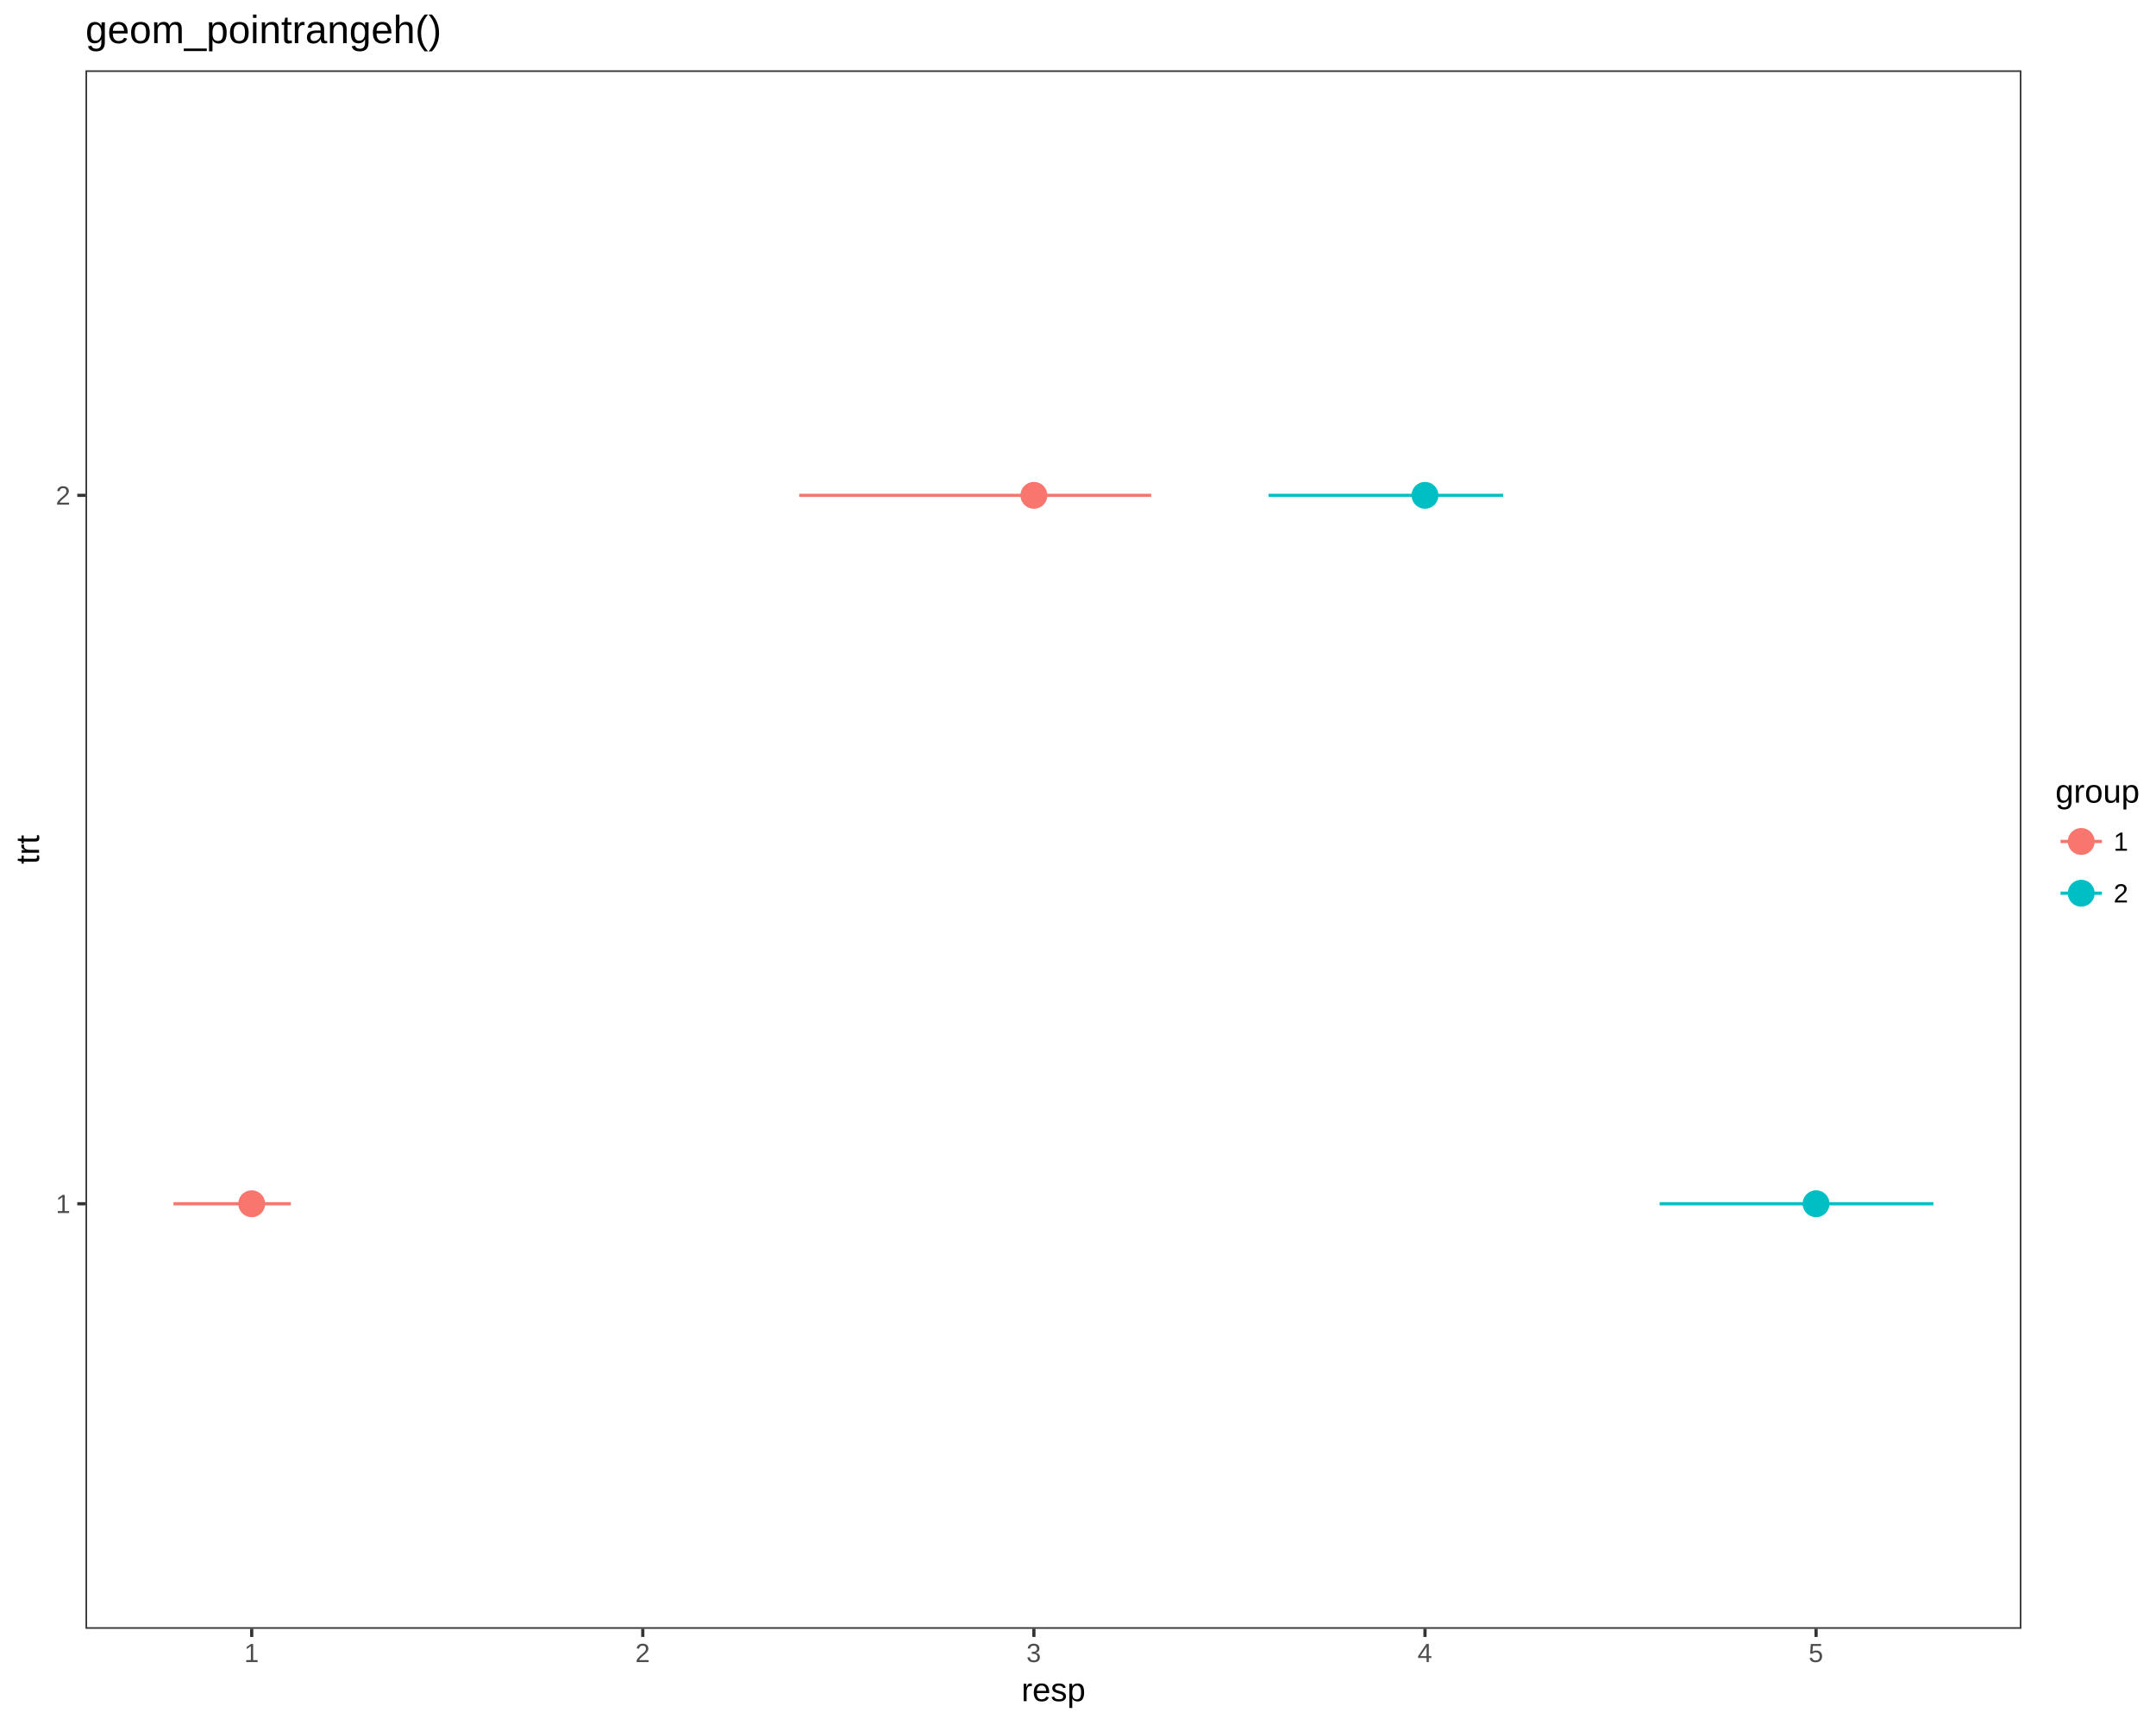
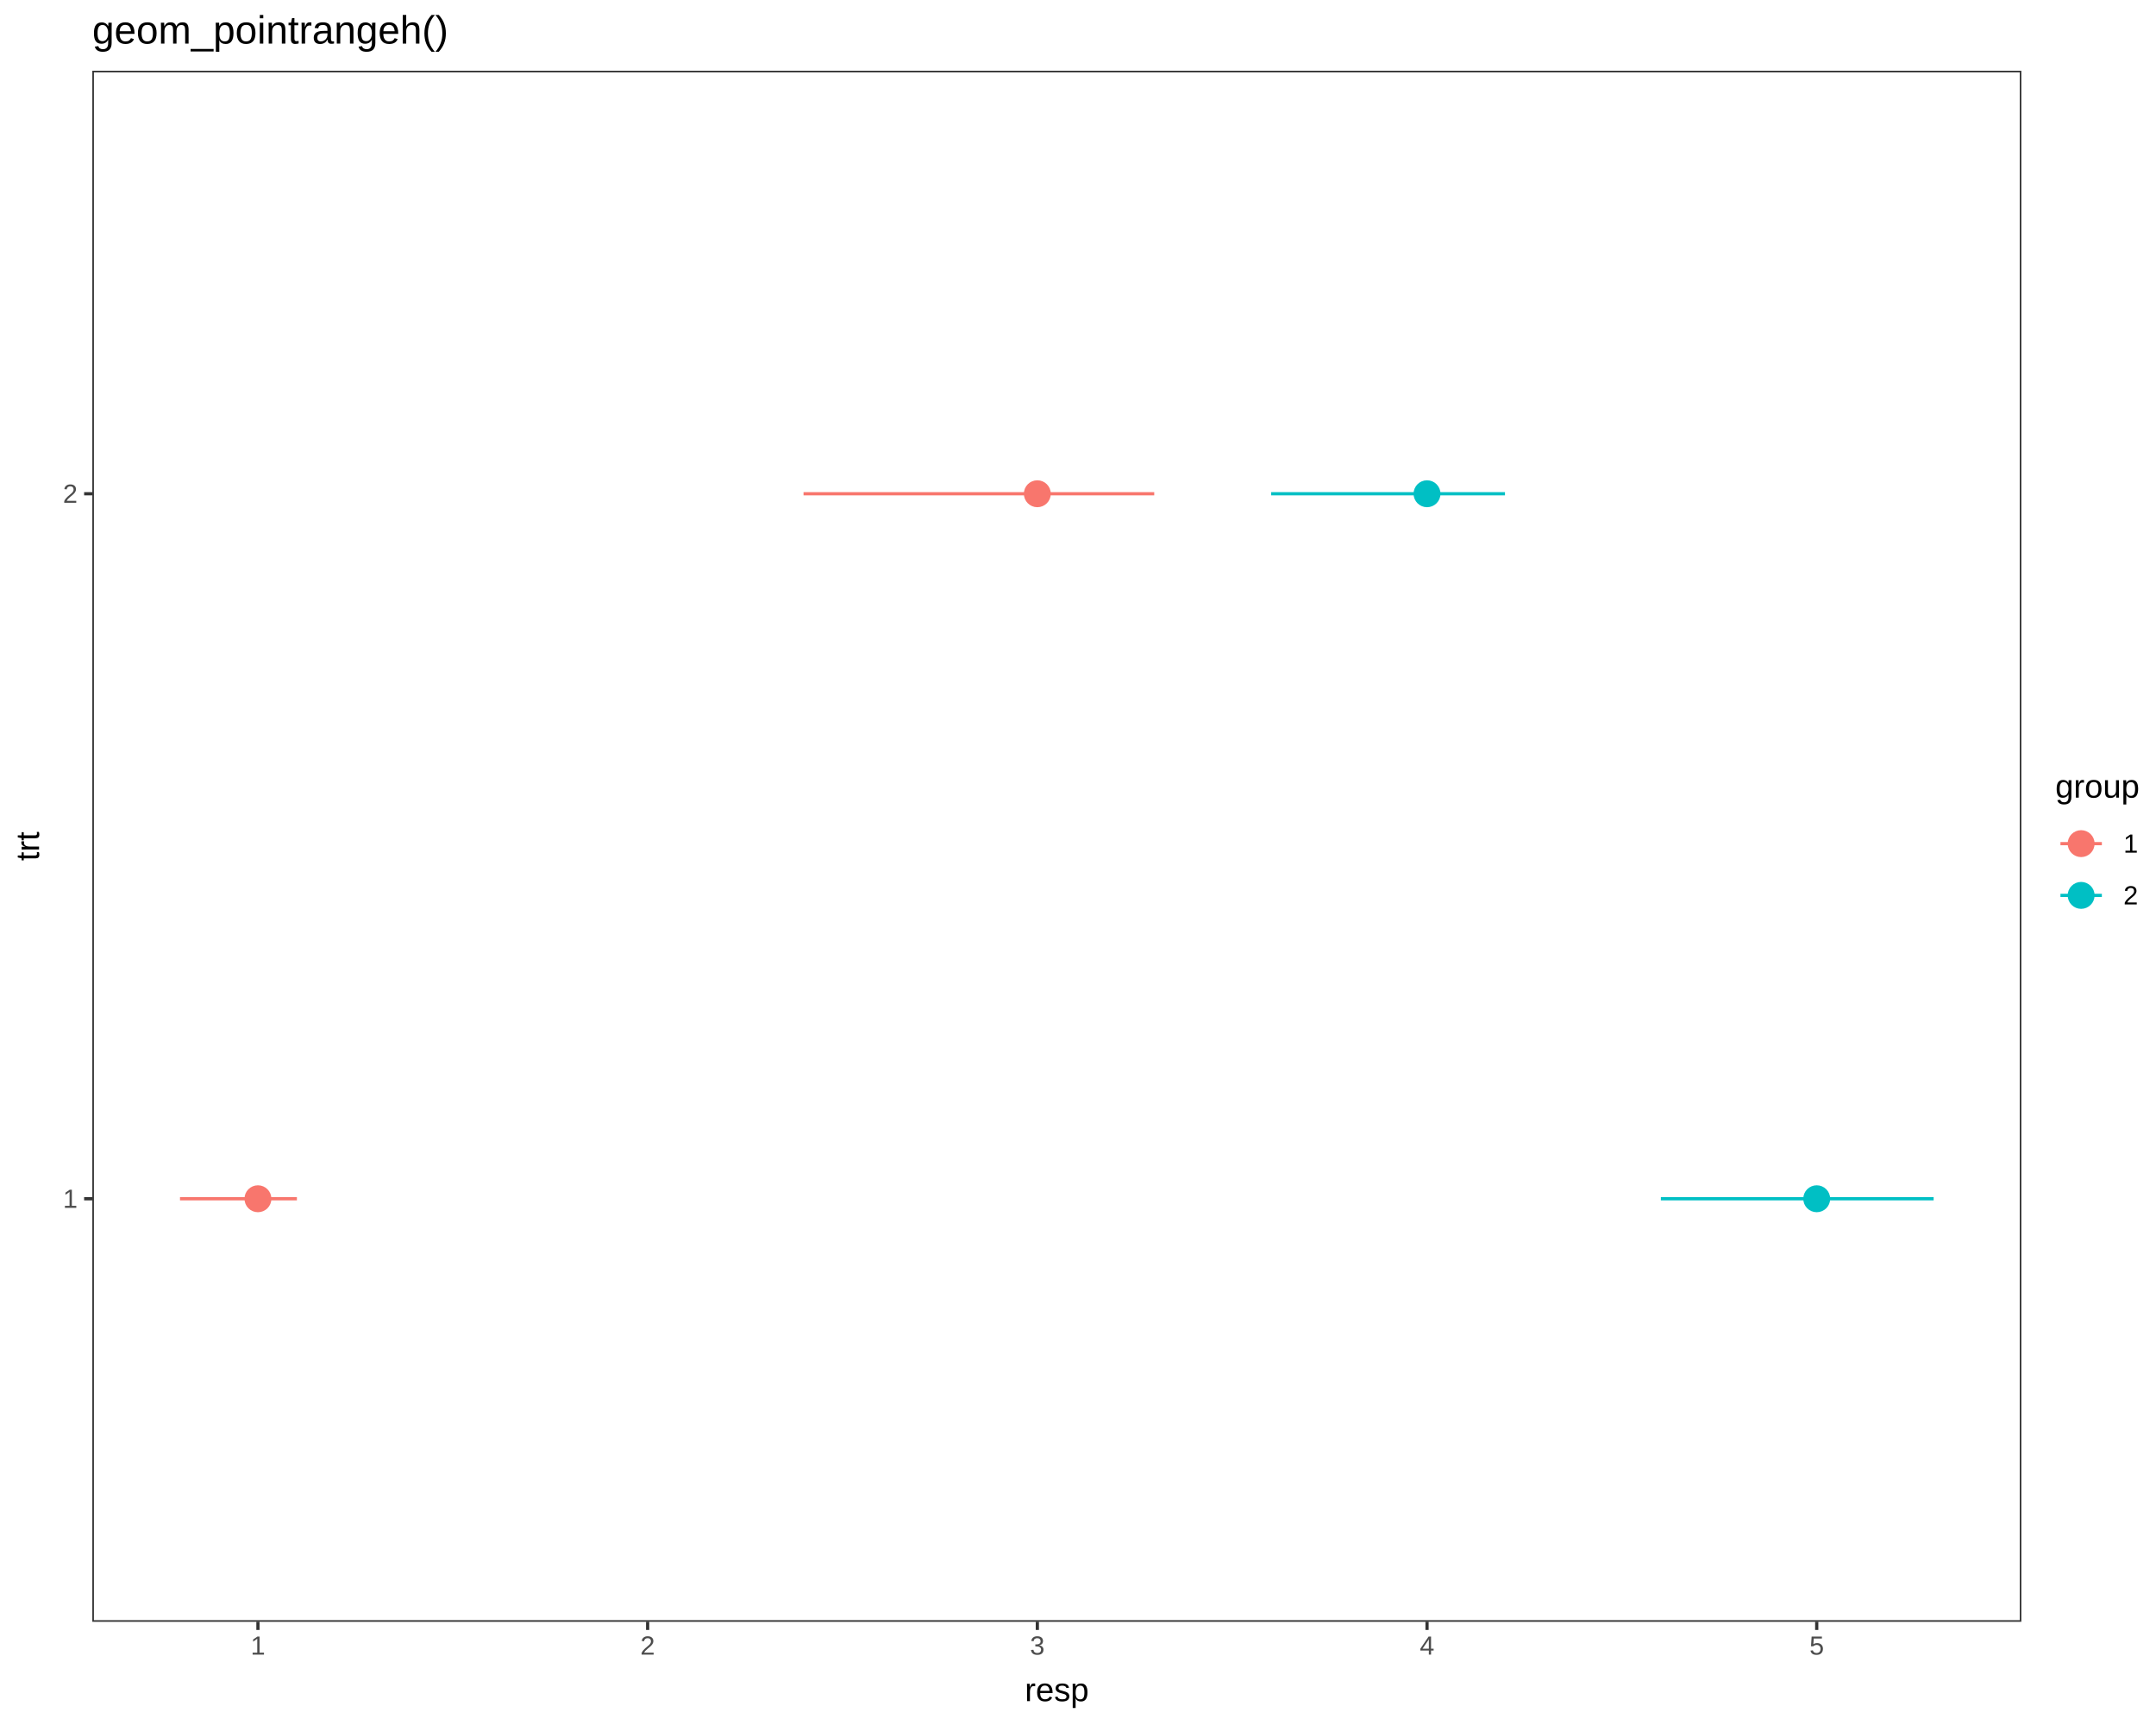
<svg xmlns="http://www.w3.org/2000/svg" viewBox="0 0 720.00 576.00">
  <defs>
    <style type="text/css">
-     line, polyline, path, rect, circle {
+     line, polyline, polygon, path, rect, circle {
      fill: none;
      stroke: #000000;
      stroke-linecap: round;
      stroke-linejoin: round;
      stroke-miterlimit: 10.00;
    }
  </style>
  </defs>
  <rect width="100%" height="100%" style="stroke: none; fill: #FFFFFF;" />
  <rect x="0.00" y="0.00" width="720.00" height="576.00" style="stroke-width: 1.07; stroke: #FFFFFF; fill: #FFFFFF;" />
  <defs>
-     <clipPath id="cpMjguNTUyfDY3NS4wNDh8NTQzLjg3NXwyMy40NzY3">
-       <rect x="28.55" y="23.48" width="646.50" height="520.40" />
+     <clipPath id="cpMzAuODN8Njc1LjAzfDU0MS41M3wyMy42Mg==">
+       <rect x="30.83" y="23.62" width="644.20" height="517.91" />
    </clipPath>
  </defs>
-   <rect x="28.55" y="23.48" width="646.50" height="520.40" style="stroke-width: 1.07; stroke: none; fill: #FFFFFF;" clip-path="url(#cpMjguNTUyfDY3NS4wNDh8NTQzLjg3NXwyMy40NzY3)" />
-   <line x1="57.94" y1="401.95" x2="97.12" y2="401.95" style="stroke-width: 1.07; stroke: #F8766D; stroke-linecap: butt;" clip-path="url(#cpMjguNTUyfDY3NS4wNDh8NTQzLjg3NXwyMy40NzY3)" />
-   <line x1="554.24" y1="401.95" x2="645.66" y2="401.95" style="stroke-width: 1.07; stroke: #00BFC4; stroke-linecap: butt;" clip-path="url(#cpMjguNTUyfDY3NS4wNDh8NTQzLjg3NXwyMy40NzY3)" />
-   <line x1="266.91" y1="165.40" x2="384.45" y2="165.40" style="stroke-width: 1.07; stroke: #F8766D; stroke-linecap: butt;" clip-path="url(#cpMjguNTUyfDY3NS4wNDh8NTQzLjg3NXwyMy40NzY3)" />
-   <line x1="423.63" y1="165.40" x2="502.00" y2="165.40" style="stroke-width: 1.07; stroke: #00BFC4; stroke-linecap: butt;" clip-path="url(#cpMjguNTUyfDY3NS4wNDh8NTQzLjg3NXwyMy40NzY3)" />
-   <circle cx="84.06" cy="401.95" r="2.84pt" style="stroke-width: 1.42; stroke: #F8766D; fill: #F8766D;" clip-path="url(#cpMjguNTUyfDY3NS4wNDh8NTQzLjg3NXwyMy40NzY3)" />
-   <circle cx="606.48" cy="401.95" r="2.84pt" style="stroke-width: 1.42; stroke: #00BFC4; fill: #00BFC4;" clip-path="url(#cpMjguNTUyfDY3NS4wNDh8NTQzLjg3NXwyMy40NzY3)" />
-   <circle cx="345.27" cy="165.40" r="2.84pt" style="stroke-width: 1.42; stroke: #F8766D; fill: #F8766D;" clip-path="url(#cpMjguNTUyfDY3NS4wNDh8NTQzLjg3NXwyMy40NzY3)" />
-   <circle cx="475.88" cy="165.40" r="2.84pt" style="stroke-width: 1.42; stroke: #00BFC4; fill: #00BFC4;" clip-path="url(#cpMjguNTUyfDY3NS4wNDh8NTQzLjg3NXwyMy40NzY3)" />
-   <rect x="28.55" y="23.48" width="646.50" height="520.40" style="stroke-width: 1.07; stroke: #333333;" clip-path="url(#cpMjguNTUyfDY3NS4wNDh8NTQzLjg3NXwyMy40NzY3)" />
+   <rect x="30.83" y="23.62" width="644.20" height="517.91" style="stroke-width: 1.07; stroke: none; fill: #FFFFFF;" clip-path="url(#cpMzAuODN8Njc1LjAzfDU0MS41M3wyMy42Mg==)" />
+   <line x1="60.11" y1="400.28" x2="99.15" y2="400.28" style="stroke-width: 1.07; stroke: #F8766D; stroke-linecap: butt;" clip-path="url(#cpMzAuODN8Njc1LjAzfDU0MS41M3wyMy42Mg==)" />
+   <line x1="554.65" y1="400.28" x2="645.74" y2="400.28" style="stroke-width: 1.07; stroke: #00BFC4; stroke-linecap: butt;" clip-path="url(#cpMzAuODN8Njc1LjAzfDU0MS41M3wyMy42Mg==)" />
+   <line x1="268.34" y1="164.87" x2="385.46" y2="164.87" style="stroke-width: 1.07; stroke: #F8766D; stroke-linecap: butt;" clip-path="url(#cpMzAuODN8Njc1LjAzfDU0MS41M3wyMy42Mg==)" />
+   <line x1="424.50" y1="164.87" x2="502.59" y2="164.87" style="stroke-width: 1.07; stroke: #00BFC4; stroke-linecap: butt;" clip-path="url(#cpMzAuODN8Njc1LjAzfDU0MS41M3wyMy42Mg==)" />
+   <circle cx="86.14" cy="400.28" r="2.84pt" style="stroke-width: 1.42; stroke: #F8766D; fill: #F8766D;" clip-path="url(#cpMzAuODN8Njc1LjAzfDU0MS41M3wyMy42Mg==)" />
+   <circle cx="606.70" cy="400.28" r="2.84pt" style="stroke-width: 1.42; stroke: #00BFC4; fill: #00BFC4;" clip-path="url(#cpMzAuODN8Njc1LjAzfDU0MS41M3wyMy42Mg==)" />
+   <circle cx="346.42" cy="164.87" r="2.84pt" style="stroke-width: 1.42; stroke: #F8766D; fill: #F8766D;" clip-path="url(#cpMzAuODN8Njc1LjAzfDU0MS41M3wyMy42Mg==)" />
+   <circle cx="476.56" cy="164.87" r="2.84pt" style="stroke-width: 1.42; stroke: #00BFC4; fill: #00BFC4;" clip-path="url(#cpMzAuODN8Njc1LjAzfDU0MS41M3wyMy42Mg==)" />
+   <rect x="30.83" y="23.62" width="644.20" height="517.91" style="stroke-width: 1.07; stroke: #333333;" clip-path="url(#cpMzAuODN8Njc1LjAzfDU0MS41M3wyMy42Mg==)" />
  <defs>
-     <clipPath id="cpMHw3MjB8NTc2fDA=">
+     <clipPath id="cpMC4wMHw3MjAuMDB8NTc2LjAwfDAuMDA=">
      <rect x="0.00" y="0.00" width="720.00" height="576.00" />
    </clipPath>
  </defs>
-   <g clip-path="url(#cpMHw3MjB8NTc2fDA=)">
-     <text x="18.62" y="405.04" style="font-size: 8.80px; fill: #4D4D4D; font-family: Liberation Sans;" textLength="5.01px" lengthAdjust="spacingAndGlyphs">1</text>
+   <g clip-path="url(#cpMC4wMHw3MjAuMDB8NTc2LjAwfDAuMDA=)">
+     <text x="21.01" y="403.31" style="font-size: 8.80px; fill: #4D4D4D; font-family: Liberation Sans;" textLength="4.89px" lengthAdjust="spacingAndGlyphs">1</text>
  </g>
-   <g clip-path="url(#cpMHw3MjB8NTc2fDA=)">
-     <text x="18.62" y="168.50" style="font-size: 8.80px; fill: #4D4D4D; font-family: Liberation Sans;" textLength="5.01px" lengthAdjust="spacingAndGlyphs">2</text>
+   <g clip-path="url(#cpMC4wMHw3MjAuMDB8NTc2LjAwfDAuMDA=)">
+     <text x="21.01" y="167.89" style="font-size: 8.80px; fill: #4D4D4D; font-family: Liberation Sans;" textLength="4.89px" lengthAdjust="spacingAndGlyphs">2</text>
  </g>
-   <polyline points="25.81,401.95 28.55,401.95 " style="stroke-width: 1.07; stroke: #333333; stroke-linecap: butt;" clip-path="url(#cpMHw3MjB8NTc2fDA=)" />
-   <polyline points="25.81,165.40 28.55,165.40 " style="stroke-width: 1.07; stroke: #333333; stroke-linecap: butt;" clip-path="url(#cpMHw3MjB8NTc2fDA=)" />
-   <polyline points="84.06,546.61 84.06,543.88 " style="stroke-width: 1.07; stroke: #333333; stroke-linecap: butt;" clip-path="url(#cpMHw3MjB8NTc2fDA=)" />
-   <polyline points="214.66,546.61 214.66,543.88 " style="stroke-width: 1.07; stroke: #333333; stroke-linecap: butt;" clip-path="url(#cpMHw3MjB8NTc2fDA=)" />
-   <polyline points="345.27,546.61 345.27,543.88 " style="stroke-width: 1.07; stroke: #333333; stroke-linecap: butt;" clip-path="url(#cpMHw3MjB8NTc2fDA=)" />
-   <polyline points="475.88,546.61 475.88,543.88 " style="stroke-width: 1.07; stroke: #333333; stroke-linecap: butt;" clip-path="url(#cpMHw3MjB8NTc2fDA=)" />
-   <polyline points="606.48,546.61 606.48,543.88 " style="stroke-width: 1.07; stroke: #333333; stroke-linecap: butt;" clip-path="url(#cpMHw3MjB8NTc2fDA=)" />
-   <g clip-path="url(#cpMHw3MjB8NTc2fDA=)">
-     <text x="81.56" y="554.99" style="font-size: 8.80px; fill: #4D4D4D; font-family: Liberation Sans;" textLength="5.01px" lengthAdjust="spacingAndGlyphs">1</text>
+   <polyline points="28.09,400.28 30.83,400.28 " style="stroke-width: 1.07; stroke: #333333; stroke-linecap: butt;" clip-path="url(#cpMC4wMHw3MjAuMDB8NTc2LjAwfDAuMDA=)" />
+   <polyline points="28.09,164.87 30.83,164.87 " style="stroke-width: 1.07; stroke: #333333; stroke-linecap: butt;" clip-path="url(#cpMC4wMHw3MjAuMDB8NTc2LjAwfDAuMDA=)" />
+   <polyline points="86.14,544.27 86.14,541.53 " style="stroke-width: 1.07; stroke: #333333; stroke-linecap: butt;" clip-path="url(#cpMC4wMHw3MjAuMDB8NTc2LjAwfDAuMDA=)" />
+   <polyline points="216.28,544.27 216.28,541.53 " style="stroke-width: 1.07; stroke: #333333; stroke-linecap: butt;" clip-path="url(#cpMC4wMHw3MjAuMDB8NTc2LjAwfDAuMDA=)" />
+   <polyline points="346.42,544.27 346.42,541.53 " style="stroke-width: 1.07; stroke: #333333; stroke-linecap: butt;" clip-path="url(#cpMC4wMHw3MjAuMDB8NTc2LjAwfDAuMDA=)" />
+   <polyline points="476.56,544.27 476.56,541.53 " style="stroke-width: 1.07; stroke: #333333; stroke-linecap: butt;" clip-path="url(#cpMC4wMHw3MjAuMDB8NTc2LjAwfDAuMDA=)" />
+   <polyline points="606.70,544.27 606.70,541.53 " style="stroke-width: 1.07; stroke: #333333; stroke-linecap: butt;" clip-path="url(#cpMC4wMHw3MjAuMDB8NTc2LjAwfDAuMDA=)" />
+   <g clip-path="url(#cpMC4wMHw3MjAuMDB8NTc2LjAwfDAuMDA=)">
+     <text x="83.69" y="552.51" style="font-size: 8.80px; fill: #4D4D4D; font-family: Liberation Sans;" textLength="4.89px" lengthAdjust="spacingAndGlyphs">1</text>
  </g>
-   <g clip-path="url(#cpMHw3MjB8NTc2fDA=)">
-     <text x="212.16" y="554.99" style="font-size: 8.80px; fill: #4D4D4D; font-family: Liberation Sans;" textLength="5.01px" lengthAdjust="spacingAndGlyphs">2</text>
+   <g clip-path="url(#cpMC4wMHw3MjAuMDB8NTc2LjAwfDAuMDA=)">
+     <text x="213.83" y="552.51" style="font-size: 8.80px; fill: #4D4D4D; font-family: Liberation Sans;" textLength="4.89px" lengthAdjust="spacingAndGlyphs">2</text>
  </g>
-   <g clip-path="url(#cpMHw3MjB8NTc2fDA=)">
-     <text x="342.77" y="554.99" style="font-size: 8.80px; fill: #4D4D4D; font-family: Liberation Sans;" textLength="5.01px" lengthAdjust="spacingAndGlyphs">3</text>
+   <g clip-path="url(#cpMC4wMHw3MjAuMDB8NTc2LjAwfDAuMDA=)">
+     <text x="343.97" y="552.51" style="font-size: 8.80px; fill: #4D4D4D; font-family: Liberation Sans;" textLength="4.89px" lengthAdjust="spacingAndGlyphs">3</text>
  </g>
-   <g clip-path="url(#cpMHw3MjB8NTc2fDA=)">
-     <text x="473.37" y="554.99" style="font-size: 8.80px; fill: #4D4D4D; font-family: Liberation Sans;" textLength="5.01px" lengthAdjust="spacingAndGlyphs">4</text>
+   <g clip-path="url(#cpMC4wMHw3MjAuMDB8NTc2LjAwfDAuMDA=)">
+     <text x="474.12" y="552.51" style="font-size: 8.80px; fill: #4D4D4D; font-family: Liberation Sans;" textLength="4.89px" lengthAdjust="spacingAndGlyphs">4</text>
  </g>
-   <g clip-path="url(#cpMHw3MjB8NTc2fDA=)">
-     <text x="603.98" y="554.99" style="font-size: 8.80px; fill: #4D4D4D; font-family: Liberation Sans;" textLength="5.01px" lengthAdjust="spacingAndGlyphs">5</text>
+   <g clip-path="url(#cpMC4wMHw3MjAuMDB8NTc2LjAwfDAuMDA=)">
+     <text x="604.26" y="552.51" style="font-size: 8.80px; fill: #4D4D4D; font-family: Liberation Sans;" textLength="4.89px" lengthAdjust="spacingAndGlyphs">5</text>
  </g>
-   <g clip-path="url(#cpMHw3MjB8NTc2fDA=)">
-     <text x="341.10" y="568.04" style="font-size: 11.00px; font-family: Liberation Sans;" textLength="21.40px" lengthAdjust="spacingAndGlyphs">resp</text>
+   <g clip-path="url(#cpMC4wMHw3MjAuMDB8NTc2LjAwfDAuMDA=)">
+     <text x="342.22" y="568.04" style="font-size: 11.00px; font-family: Liberation Sans;" textLength="21.41px" lengthAdjust="spacingAndGlyphs">resp</text>
  </g>
-   <g clip-path="url(#cpMHw3MjB8NTc2fDA=)">
-     <text transform="translate(13.04,288.56) rotate(-90)" style="font-size: 11.00px; font-family: Liberation Sans;" textLength="9.78px" lengthAdjust="spacingAndGlyphs">trt</text>
+   <g clip-path="url(#cpMC4wMHw3MjAuMDB8NTc2LjAwfDAuMDA=)">
+     <text transform="translate(13.04,287.47) rotate(-90)" style="font-size: 11.00px; font-family: Liberation Sans;" textLength="9.78px" lengthAdjust="spacingAndGlyphs">trt</text>
  </g>
-   <rect x="686.39" y="260.45" width="28.13" height="46.44" style="stroke-width: 1.07; stroke: none; fill: #FFFFFF;" clip-path="url(#cpMHw3MjB8NTc2fDA=)" />
-   <g clip-path="url(#cpMHw3MjB8NTc2fDA=)">
-     <text x="686.39" y="268.02" style="font-size: 11.00px; font-family: Liberation Sans;" textLength="28.13px" lengthAdjust="spacingAndGlyphs">group</text>
+   <rect x="686.36" y="257.53" width="28.16" height="50.09" style="stroke-width: 1.07; stroke: none; fill: #FFFFFF;" clip-path="url(#cpMC4wMHw3MjAuMDB8NTc2LjAwfDAuMDA=)" />
+   <g clip-path="url(#cpMC4wMHw3MjAuMDB8NTc2LjAwfDAuMDA=)">
+     <text x="686.36" y="266.34" style="font-size: 11.00px; font-family: Liberation Sans;" textLength="28.16px" lengthAdjust="spacingAndGlyphs">group</text>
  </g>
-   <rect x="686.39" y="272.34" width="17.28" height="17.28" style="stroke-width: 1.07; stroke: none; fill: #FFFFFF;" clip-path="url(#cpMHw3MjB8NTc2fDA=)" />
-   <line x1="688.11" y1="280.98" x2="701.94" y2="280.98" style="stroke-width: 1.07; stroke: #F8766D; stroke-linecap: butt;" clip-path="url(#cpMHw3MjB8NTc2fDA=)" />
-   <circle cx="695.03" cy="280.98" r="2.84pt" style="stroke-width: 1.42; stroke: #F8766D; fill: #F8766D;" clip-path="url(#cpMHw3MjB8NTc2fDA=)" />
-   <rect x="686.39" y="289.62" width="17.28" height="17.28" style="stroke-width: 1.07; stroke: none; fill: #FFFFFF;" clip-path="url(#cpMHw3MjB8NTc2fDA=)" />
-   <line x1="688.11" y1="298.26" x2="701.94" y2="298.26" style="stroke-width: 1.07; stroke: #00BFC4; stroke-linecap: butt;" clip-path="url(#cpMHw3MjB8NTc2fDA=)" />
-   <circle cx="695.03" cy="298.26" r="2.84pt" style="stroke-width: 1.42; stroke: #00BFC4; fill: #00BFC4;" clip-path="url(#cpMHw3MjB8NTc2fDA=)" />
-   <g clip-path="url(#cpMHw3MjB8NTc2fDA=)">
-     <text x="705.83" y="284.07" style="font-size: 8.80px; font-family: Liberation Sans;" textLength="5.01px" lengthAdjust="spacingAndGlyphs">1</text>
+   <rect x="686.36" y="273.06" width="17.28" height="17.28" style="stroke-width: 1.07; stroke: none; fill: #FFFFFF;" clip-path="url(#cpMC4wMHw3MjAuMDB8NTc2LjAwfDAuMDA=)" />
+   <line x1="688.09" y1="281.70" x2="701.92" y2="281.70" style="stroke-width: 1.07; stroke: #F8766D; stroke-linecap: butt;" clip-path="url(#cpMC4wMHw3MjAuMDB8NTc2LjAwfDAuMDA=)" />
+   <circle cx="695.00" cy="281.70" r="2.84pt" style="stroke-width: 1.42; stroke: #F8766D; fill: #F8766D;" clip-path="url(#cpMC4wMHw3MjAuMDB8NTc2LjAwfDAuMDA=)" />
+   <rect x="686.36" y="290.34" width="17.28" height="17.28" style="stroke-width: 1.07; stroke: none; fill: #FFFFFF;" clip-path="url(#cpMC4wMHw3MjAuMDB8NTc2LjAwfDAuMDA=)" />
+   <line x1="688.09" y1="298.98" x2="701.92" y2="298.98" style="stroke-width: 1.07; stroke: #00BFC4; stroke-linecap: butt;" clip-path="url(#cpMC4wMHw3MjAuMDB8NTc2LjAwfDAuMDA=)" />
+   <circle cx="695.00" cy="298.98" r="2.84pt" style="stroke-width: 1.42; stroke: #00BFC4; fill: #00BFC4;" clip-path="url(#cpMC4wMHw3MjAuMDB8NTc2LjAwfDAuMDA=)" />
+   <g clip-path="url(#cpMC4wMHw3MjAuMDB8NTc2LjAwfDAuMDA=)">
+     <text x="709.12" y="284.72" style="font-size: 8.80px; font-family: Liberation Sans;" textLength="4.89px" lengthAdjust="spacingAndGlyphs">1</text>
  </g>
-   <g clip-path="url(#cpMHw3MjB8NTc2fDA=)">
-     <text x="705.83" y="301.35" style="font-size: 8.80px; font-family: Liberation Sans;" textLength="5.01px" lengthAdjust="spacingAndGlyphs">2</text>
+   <g clip-path="url(#cpMC4wMHw3MjAuMDB8NTc2LjAwfDAuMDA=)">
+     <text x="709.12" y="302.00" style="font-size: 8.80px; font-family: Liberation Sans;" textLength="4.89px" lengthAdjust="spacingAndGlyphs">2</text>
  </g>
-   <g clip-path="url(#cpMHw3MjB8NTc2fDA=)">
-     <text x="28.55" y="14.42" style="font-size: 13.20px; font-family: Liberation Sans;" textLength="117.08px" lengthAdjust="spacingAndGlyphs">geom_pointrangeh()</text>
+   <g clip-path="url(#cpMC4wMHw3MjAuMDB8NTc2LjAwfDAuMDA=)">
+     <text x="30.83" y="14.56" style="font-size: 13.20px; font-family: Liberation Sans;" textLength="118.69px" lengthAdjust="spacingAndGlyphs">geom_pointrangeh()</text>
  </g>
</svg>
